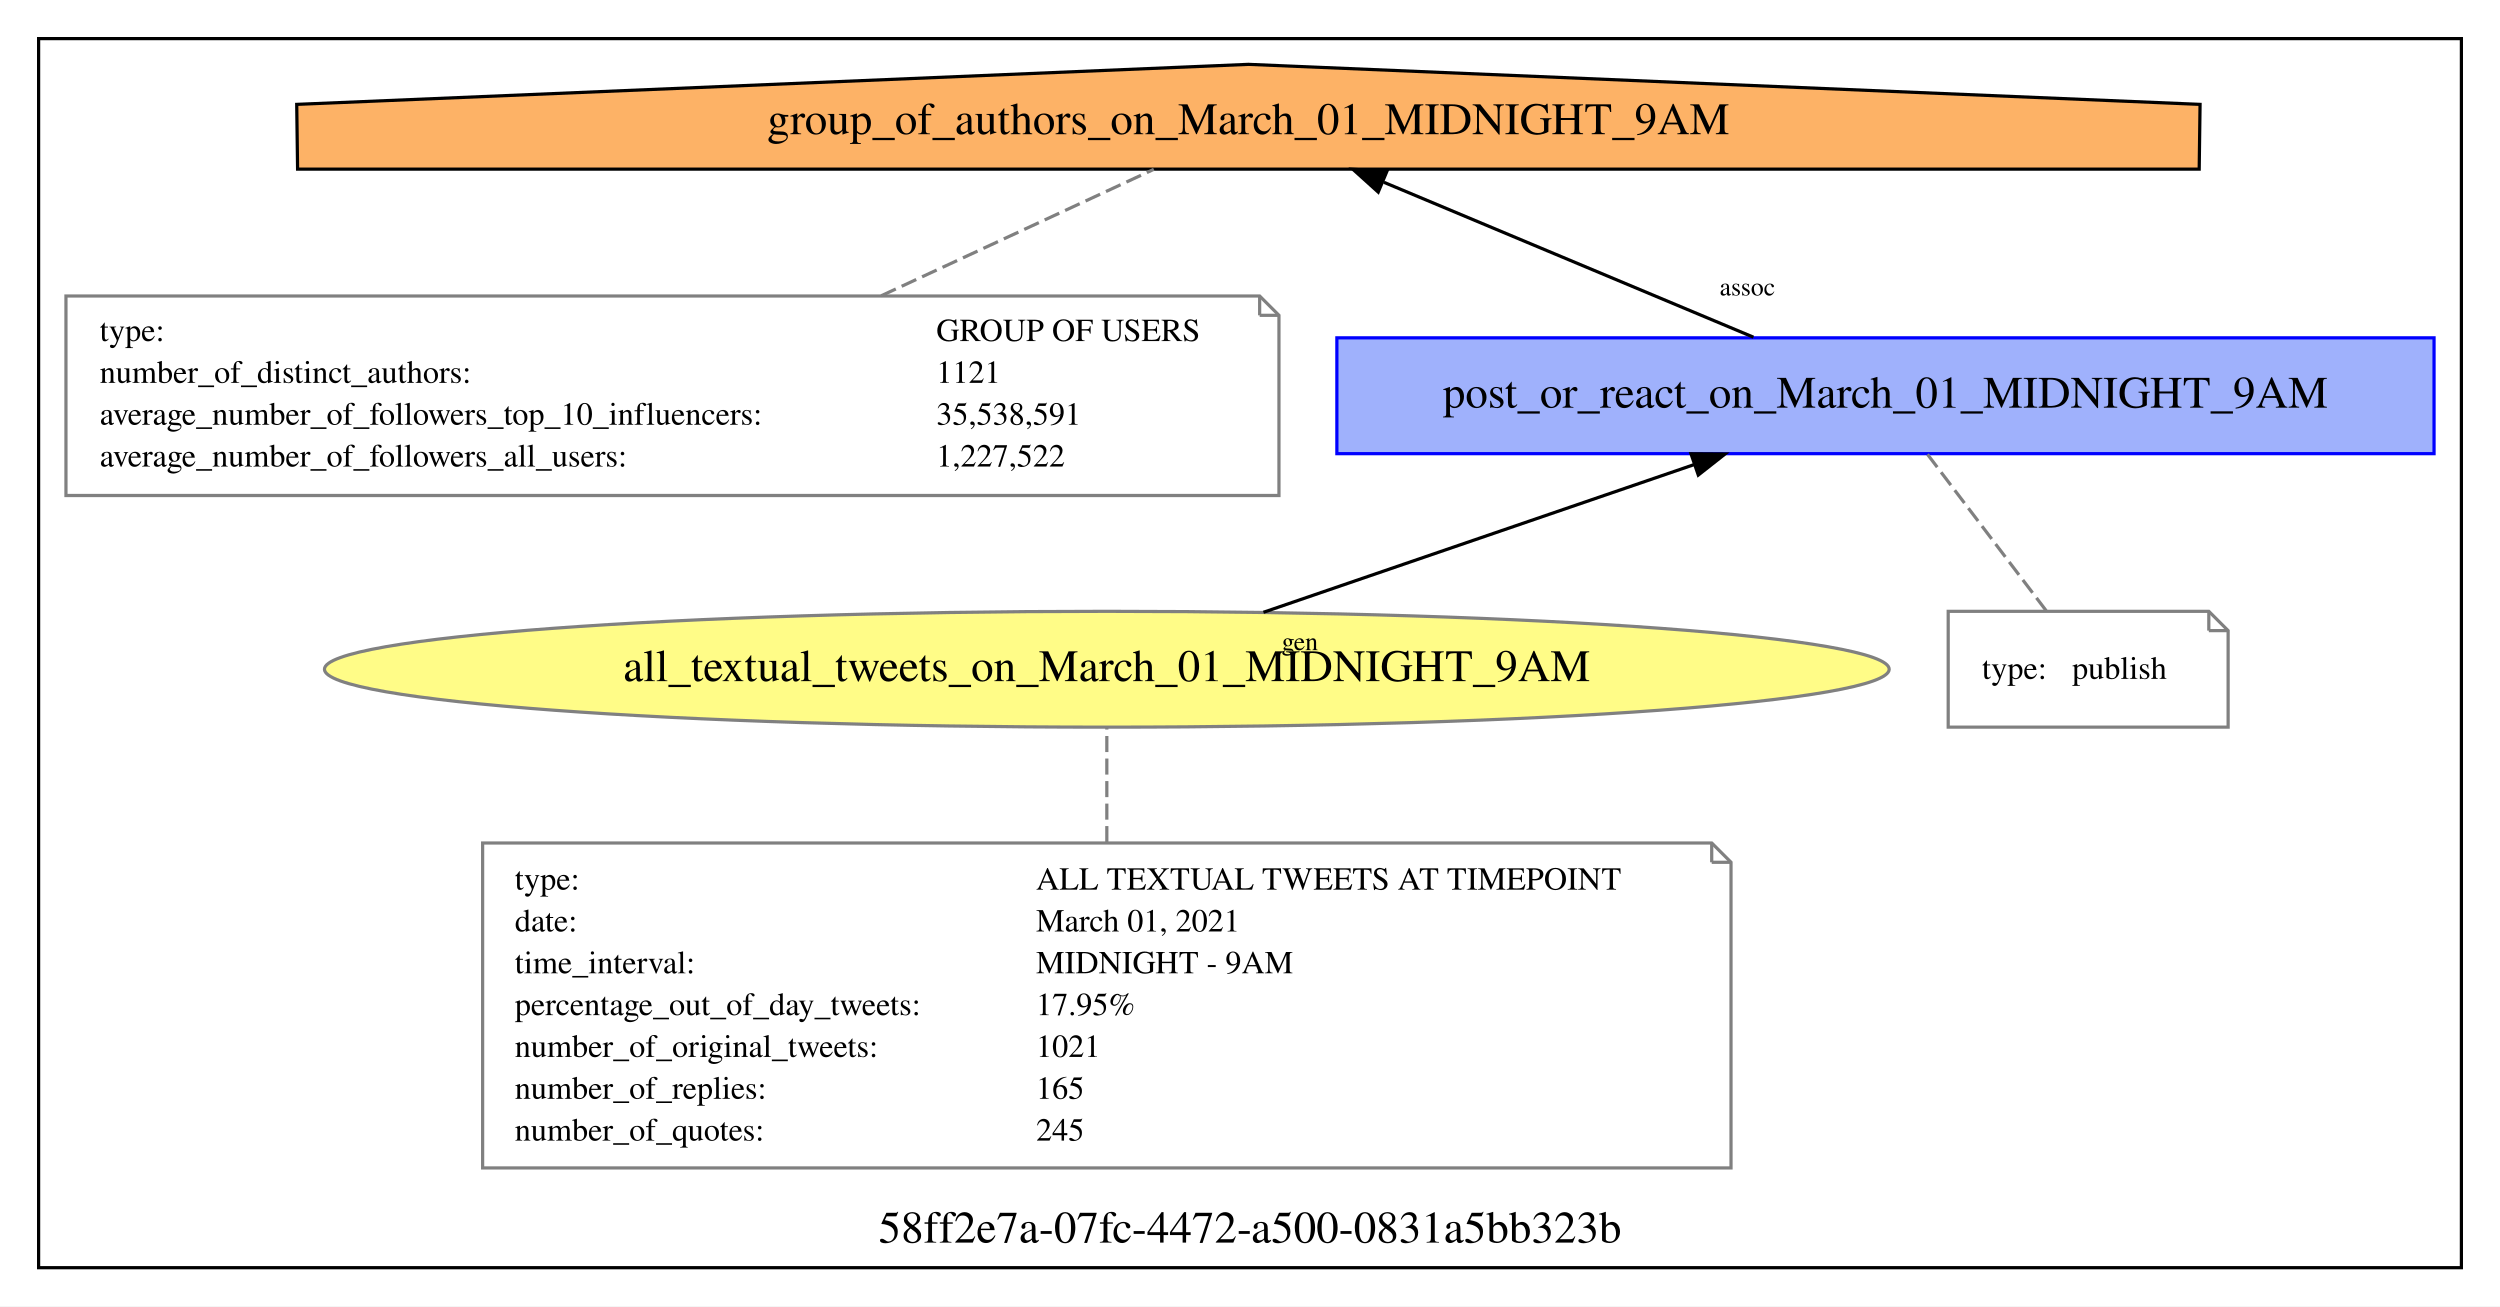
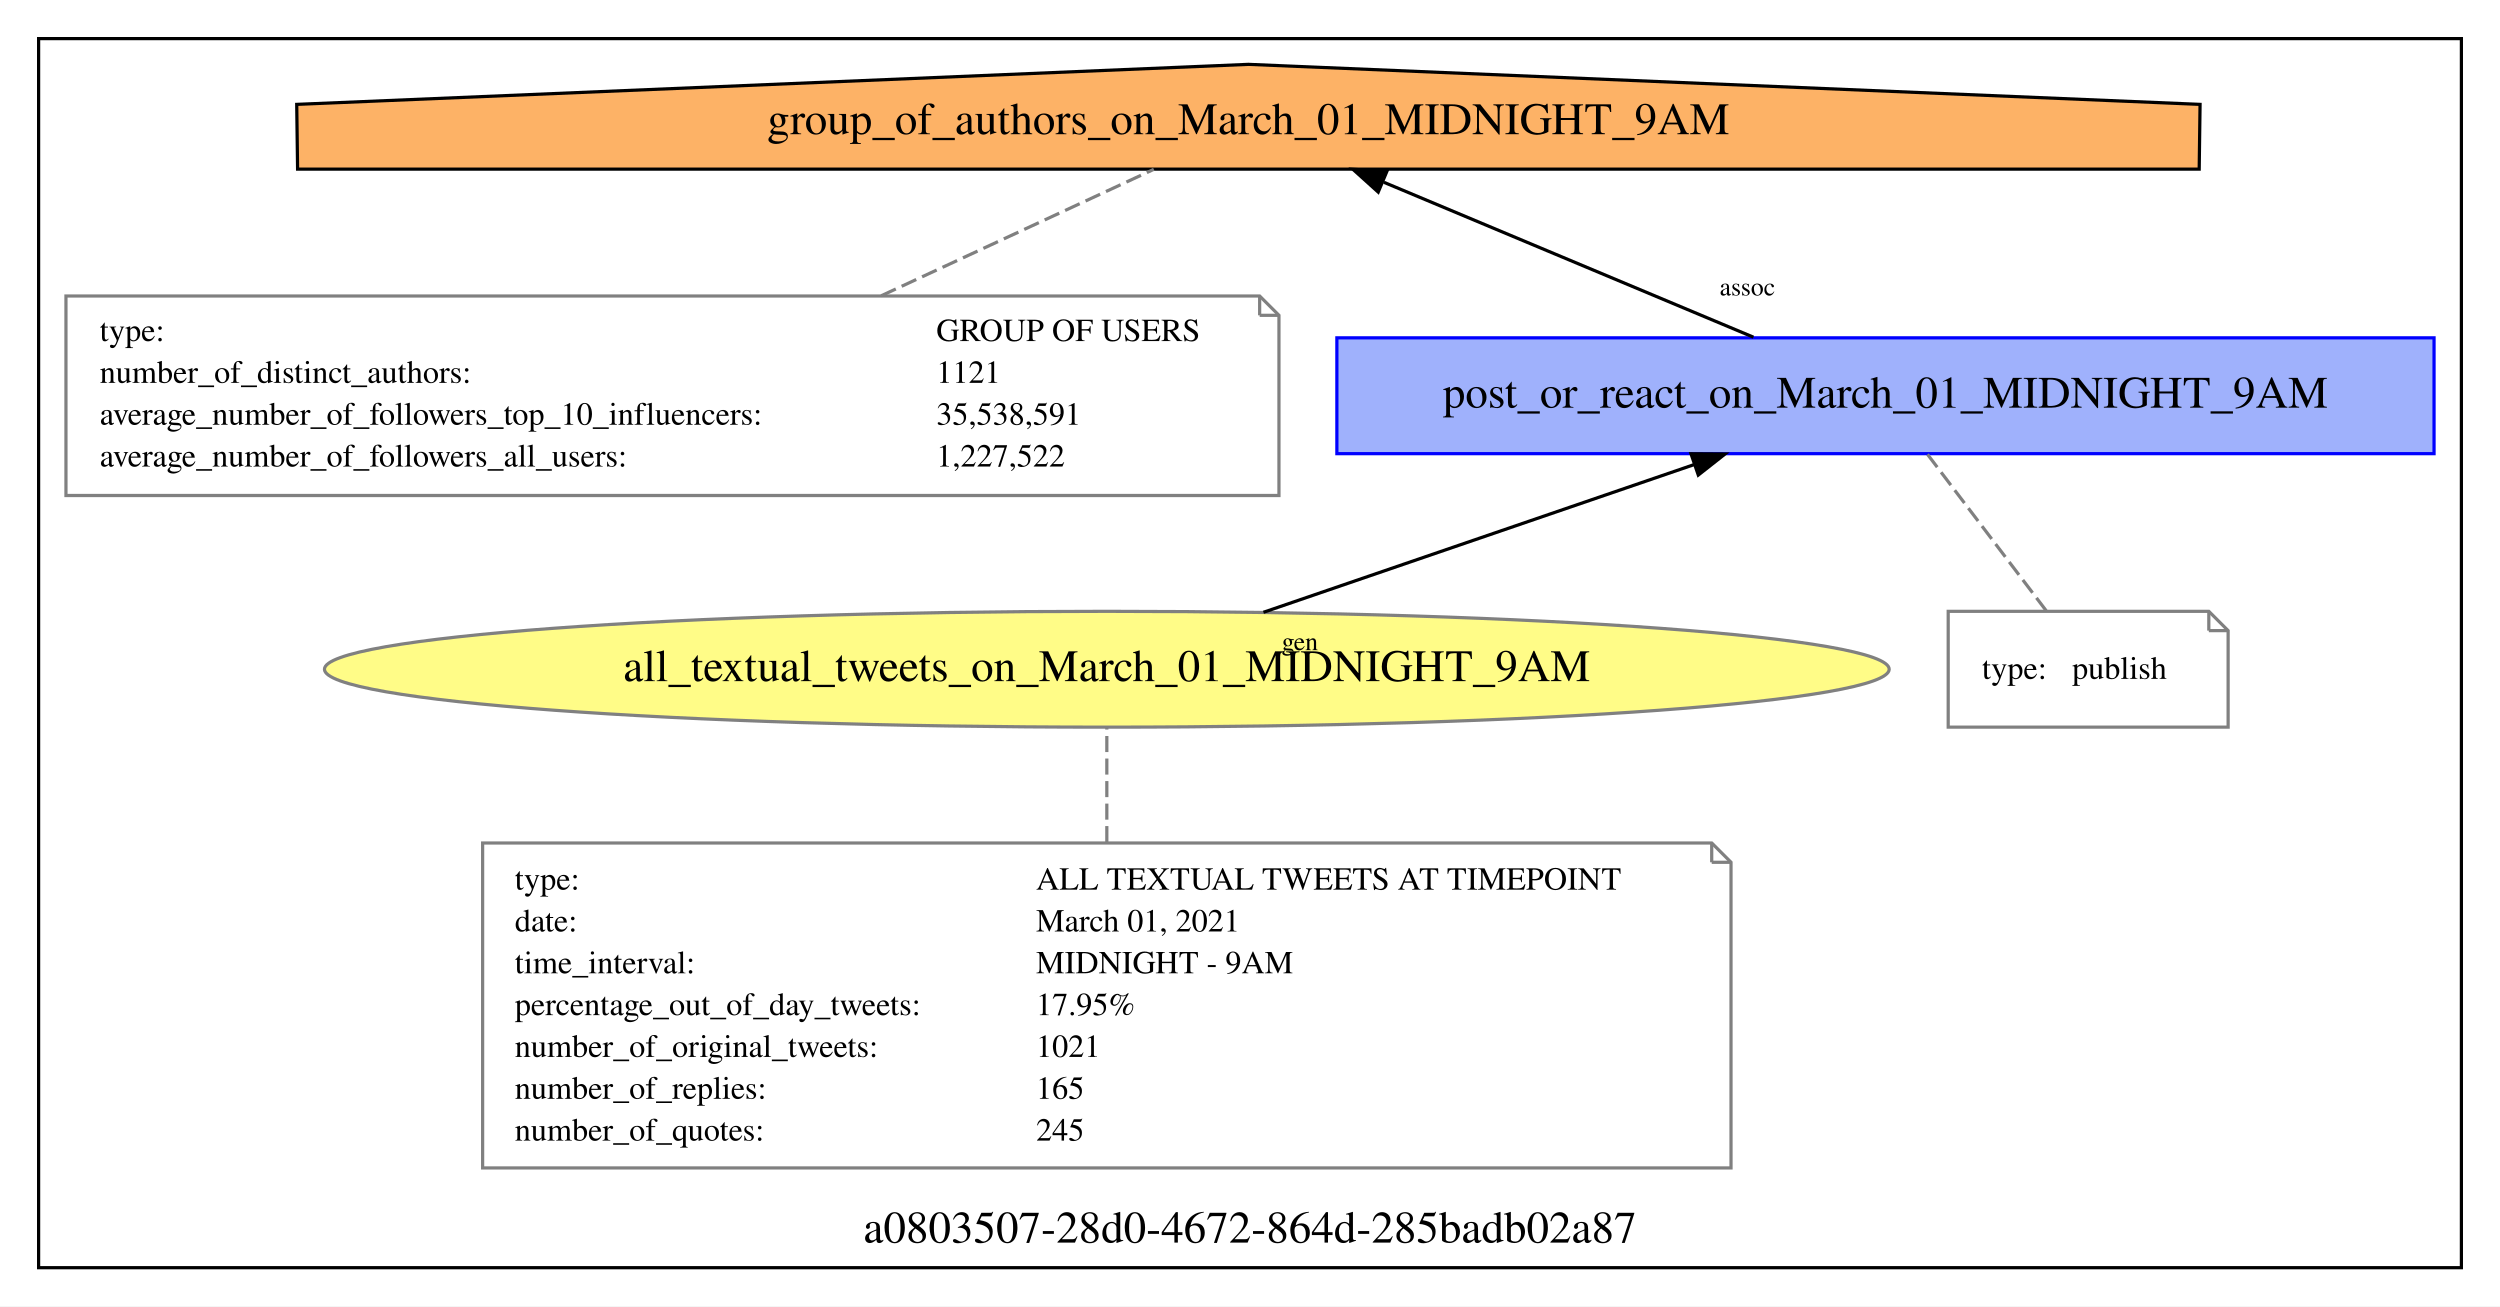
<svg xmlns="http://www.w3.org/2000/svg" xmlns:xlink="http://www.w3.org/1999/xlink" width="777pt" height="406pt" viewBox="0.00 0.00 777.00 406.00">
  <g id="graph0" class="graph" transform="scale(1 1) rotate(0) translate(4 402)">
    <polygon fill="white" stroke="transparent" points="-4,4 -4,-402 773,-402 773,4 -4,4" />
    <g id="clust1" class="cluster">
      <g id="a_clust1">
-         <a xlink:href="urn:uuid:58ff2e7a-07fc-4472-a500-0831a5bb323b" xlink:title="58ff2e7a-07fc-4472-a500-0831a5bb323b">
+         <a xlink:href="urn:uuid:a0803507-28d0-4672-864d-285badb02a87" xlink:title="a0803507-28d0-4672-864d-285badb02a87">
          <polygon fill="none" stroke="black" points="8,-8 8,-390 761,-390 761,-8 8,-8" />
-           <text text-anchor="middle" x="384.5" y="-15.8" font-family="Times,serif" font-size="14.00">58ff2e7a-07fc-4472-a500-0831a5bb323b</text>
+           <text text-anchor="middle" x="384.5" y="-15.8" font-family="Times,serif" font-size="14.00">a0803507-28d0-4672-864d-285badb02a87</text>
        </a>
      </g>
    </g>
    <g id="node1" class="node">
      <g id="a_node1">
        <a xlink:href="http://twitter.com/post_or_react_on_March_01_MIDNIGHT_9AM" xlink:title="post_or_react_on_March_01_MIDNIGHT_9AM">
          <polygon fill="#9fb1fc" stroke="#0000ff" points="752.5,-297 411.5,-297 411.5,-261 752.5,-261 752.5,-297" />
          <text text-anchor="middle" x="582" y="-275.3" font-family="Times,serif" font-size="14.00">post_or_react_on_March_01_MIDNIGHT_9AM</text>
        </a>
      </g>
    </g>
    <g id="node5" class="node">
      <g id="a_node5">
        <a xlink:href="http://twitter.com/group_of_authors_on_March_01_MIDNIGHT_9AM" xlink:title="group_of_authors_on_March_01_MIDNIGHT_9AM">
          <polygon fill="#fdb266" stroke="black" points="679.78,-369.56 384,-382 88.22,-369.56 88.49,-349.44 679.51,-349.44 679.78,-369.56" />
          <text text-anchor="middle" x="384" y="-360.3" font-family="Times,serif" font-size="14.00">group_of_authors_on_March_01_MIDNIGHT_9AM</text>
        </a>
      </g>
    </g>
    <g id="edge5" class="edge">
      <path fill="none" stroke="black" d="M540.97,-297.2C507.37,-311.29 459.99,-331.14 426.1,-345.35" />
      <polygon fill="black" stroke="black" points="424.35,-342.29 416.48,-349.39 427.05,-348.75 424.35,-342.29" />
      <text text-anchor="middle" x="539.08" y="-310.18" font-family="Times,serif" font-size="8.00">assoc</text>
    </g>
    <g id="node2" class="node">
      <polygon fill="none" stroke="gray" points="682.5,-212 601.5,-212 601.5,-176 688.5,-176 688.5,-206 682.5,-212" />
      <polyline fill="none" stroke="gray" points="682.5,-212 682.5,-206 " />
      <polyline fill="none" stroke="gray" points="688.5,-206 682.5,-206 " />
      <text text-anchor="start" x="612" y="-191" font-family="Times,serif" font-size="10.00">type:</text>
      <text text-anchor="start" x="640" y="-191" font-family="Times,serif" font-size="10.00">publish</text>
    </g>
    <g id="edge1" class="edge">
      <path fill="none" stroke="gray" stroke-dasharray="5,2" d="M631.95,-212.2C621.13,-226.44 605.84,-246.59 595.04,-260.82" />
    </g>
    <g id="node3" class="node">
      <g id="a_node3">
        <a xlink:href="http://twitter.com/all_textual_tweets_on_March_01_MIDNIGHT_9AM" xlink:title="all_textual_tweets_on_March_01_MIDNIGHT_9AM">
          <ellipse fill="#fffc87" stroke="#808080" cx="340" cy="-194" rx="243.16" ry="18" />
          <text text-anchor="middle" x="340" y="-190.3" font-family="Times,serif" font-size="14.00">all_textual_tweets_on_March_01_MIDNIGHT_9AM</text>
        </a>
      </g>
    </g>
    <g id="edge4" class="edge">
      <path fill="none" stroke="black" d="M388.68,-211.7C427.27,-224.93 481.36,-243.48 522.52,-257.6" />
      <polygon fill="black" stroke="black" points="521.56,-260.97 532.15,-260.9 523.83,-254.35 521.56,-260.97" />
      <text text-anchor="middle" x="399.99" y="-199.94" font-family="Times,serif" font-size="8.00">gen</text>
    </g>
    <g id="node4" class="node">
      <polygon fill="none" stroke="gray" points="528,-140 146,-140 146,-39 534,-39 534,-134 528,-140" />
      <polyline fill="none" stroke="gray" points="528,-140 528,-134 " />
      <polyline fill="none" stroke="gray" points="534,-134 528,-134 " />
      <text text-anchor="start" x="156" y="-125.5" font-family="Times,serif" font-size="10.00">type:</text>
      <text text-anchor="start" x="318" y="-125.5" font-family="Times,serif" font-size="10.00">ALL TEXTUAL TWEETS AT TIMEPOINT</text>
      <text text-anchor="start" x="156" y="-112.5" font-family="Times,serif" font-size="10.00">date:</text>
      <text text-anchor="start" x="318" y="-112.5" font-family="Times,serif" font-size="10.00">March 01, 2021</text>
      <text text-anchor="start" x="156" y="-99.5" font-family="Times,serif" font-size="10.00">time_interval:</text>
      <text text-anchor="start" x="318" y="-99.5" font-family="Times,serif" font-size="10.00">MIDNIGHT - 9AM</text>
      <text text-anchor="start" x="156" y="-86.5" font-family="Times,serif" font-size="10.00">percentage_out_of_day_tweets:</text>
      <text text-anchor="start" x="318" y="-86.5" font-family="Times,serif" font-size="10.00">17.95%</text>
      <text text-anchor="start" x="156" y="-73.5" font-family="Times,serif" font-size="10.00">number_of_original_tweets:</text>
      <text text-anchor="start" x="318" y="-73.5" font-family="Times,serif" font-size="10.00">1021</text>
      <text text-anchor="start" x="156" y="-60.5" font-family="Times,serif" font-size="10.00">number_of_replies:</text>
      <text text-anchor="start" x="318" y="-60.5" font-family="Times,serif" font-size="10.00">165</text>
      <text text-anchor="start" x="156" y="-47.5" font-family="Times,serif" font-size="10.00">number_of_quotes:</text>
      <text text-anchor="start" x="318" y="-47.5" font-family="Times,serif" font-size="10.00">245</text>
    </g>
    <g id="edge2" class="edge">
      <path fill="none" stroke="gray" stroke-dasharray="5,2" d="M340,-140.25C340,-153.1 340,-166.08 340,-175.95" />
    </g>
    <g id="node6" class="node">
      <polygon fill="none" stroke="gray" points="387.5,-310 16.5,-310 16.5,-248 393.5,-248 393.5,-304 387.5,-310" />
      <polyline fill="none" stroke="gray" points="387.5,-310 387.5,-304 " />
      <polyline fill="none" stroke="gray" points="393.5,-304 387.5,-304 " />
      <text text-anchor="start" x="27" y="-296" font-family="Times,serif" font-size="10.00">type:</text>
      <text text-anchor="start" x="287" y="-296" font-family="Times,serif" font-size="10.00">GROUP OF USERS</text>
      <text text-anchor="start" x="27" y="-283" font-family="Times,serif" font-size="10.00">number_of_distinct_authors:</text>
      <text text-anchor="start" x="287" y="-283" font-family="Times,serif" font-size="10.00">1121</text>
      <text text-anchor="start" x="27" y="-270" font-family="Times,serif" font-size="10.00">average_number_of_followers_top_10_influencers:</text>
      <text text-anchor="start" x="287" y="-270" font-family="Times,serif" font-size="10.00">35,538,591</text>
      <text text-anchor="start" x="27" y="-257" font-family="Times,serif" font-size="10.00">average_number_of_followers_all_users:</text>
      <text text-anchor="start" x="287" y="-257" font-family="Times,serif" font-size="10.00">1,227,522</text>
    </g>
    <g id="edge3" class="edge">
      <path fill="none" stroke="gray" stroke-dasharray="5,2" d="M269.88,-310.08C298.89,-323.54 331.65,-338.73 354.6,-349.37" />
    </g>
  </g>
</svg>
